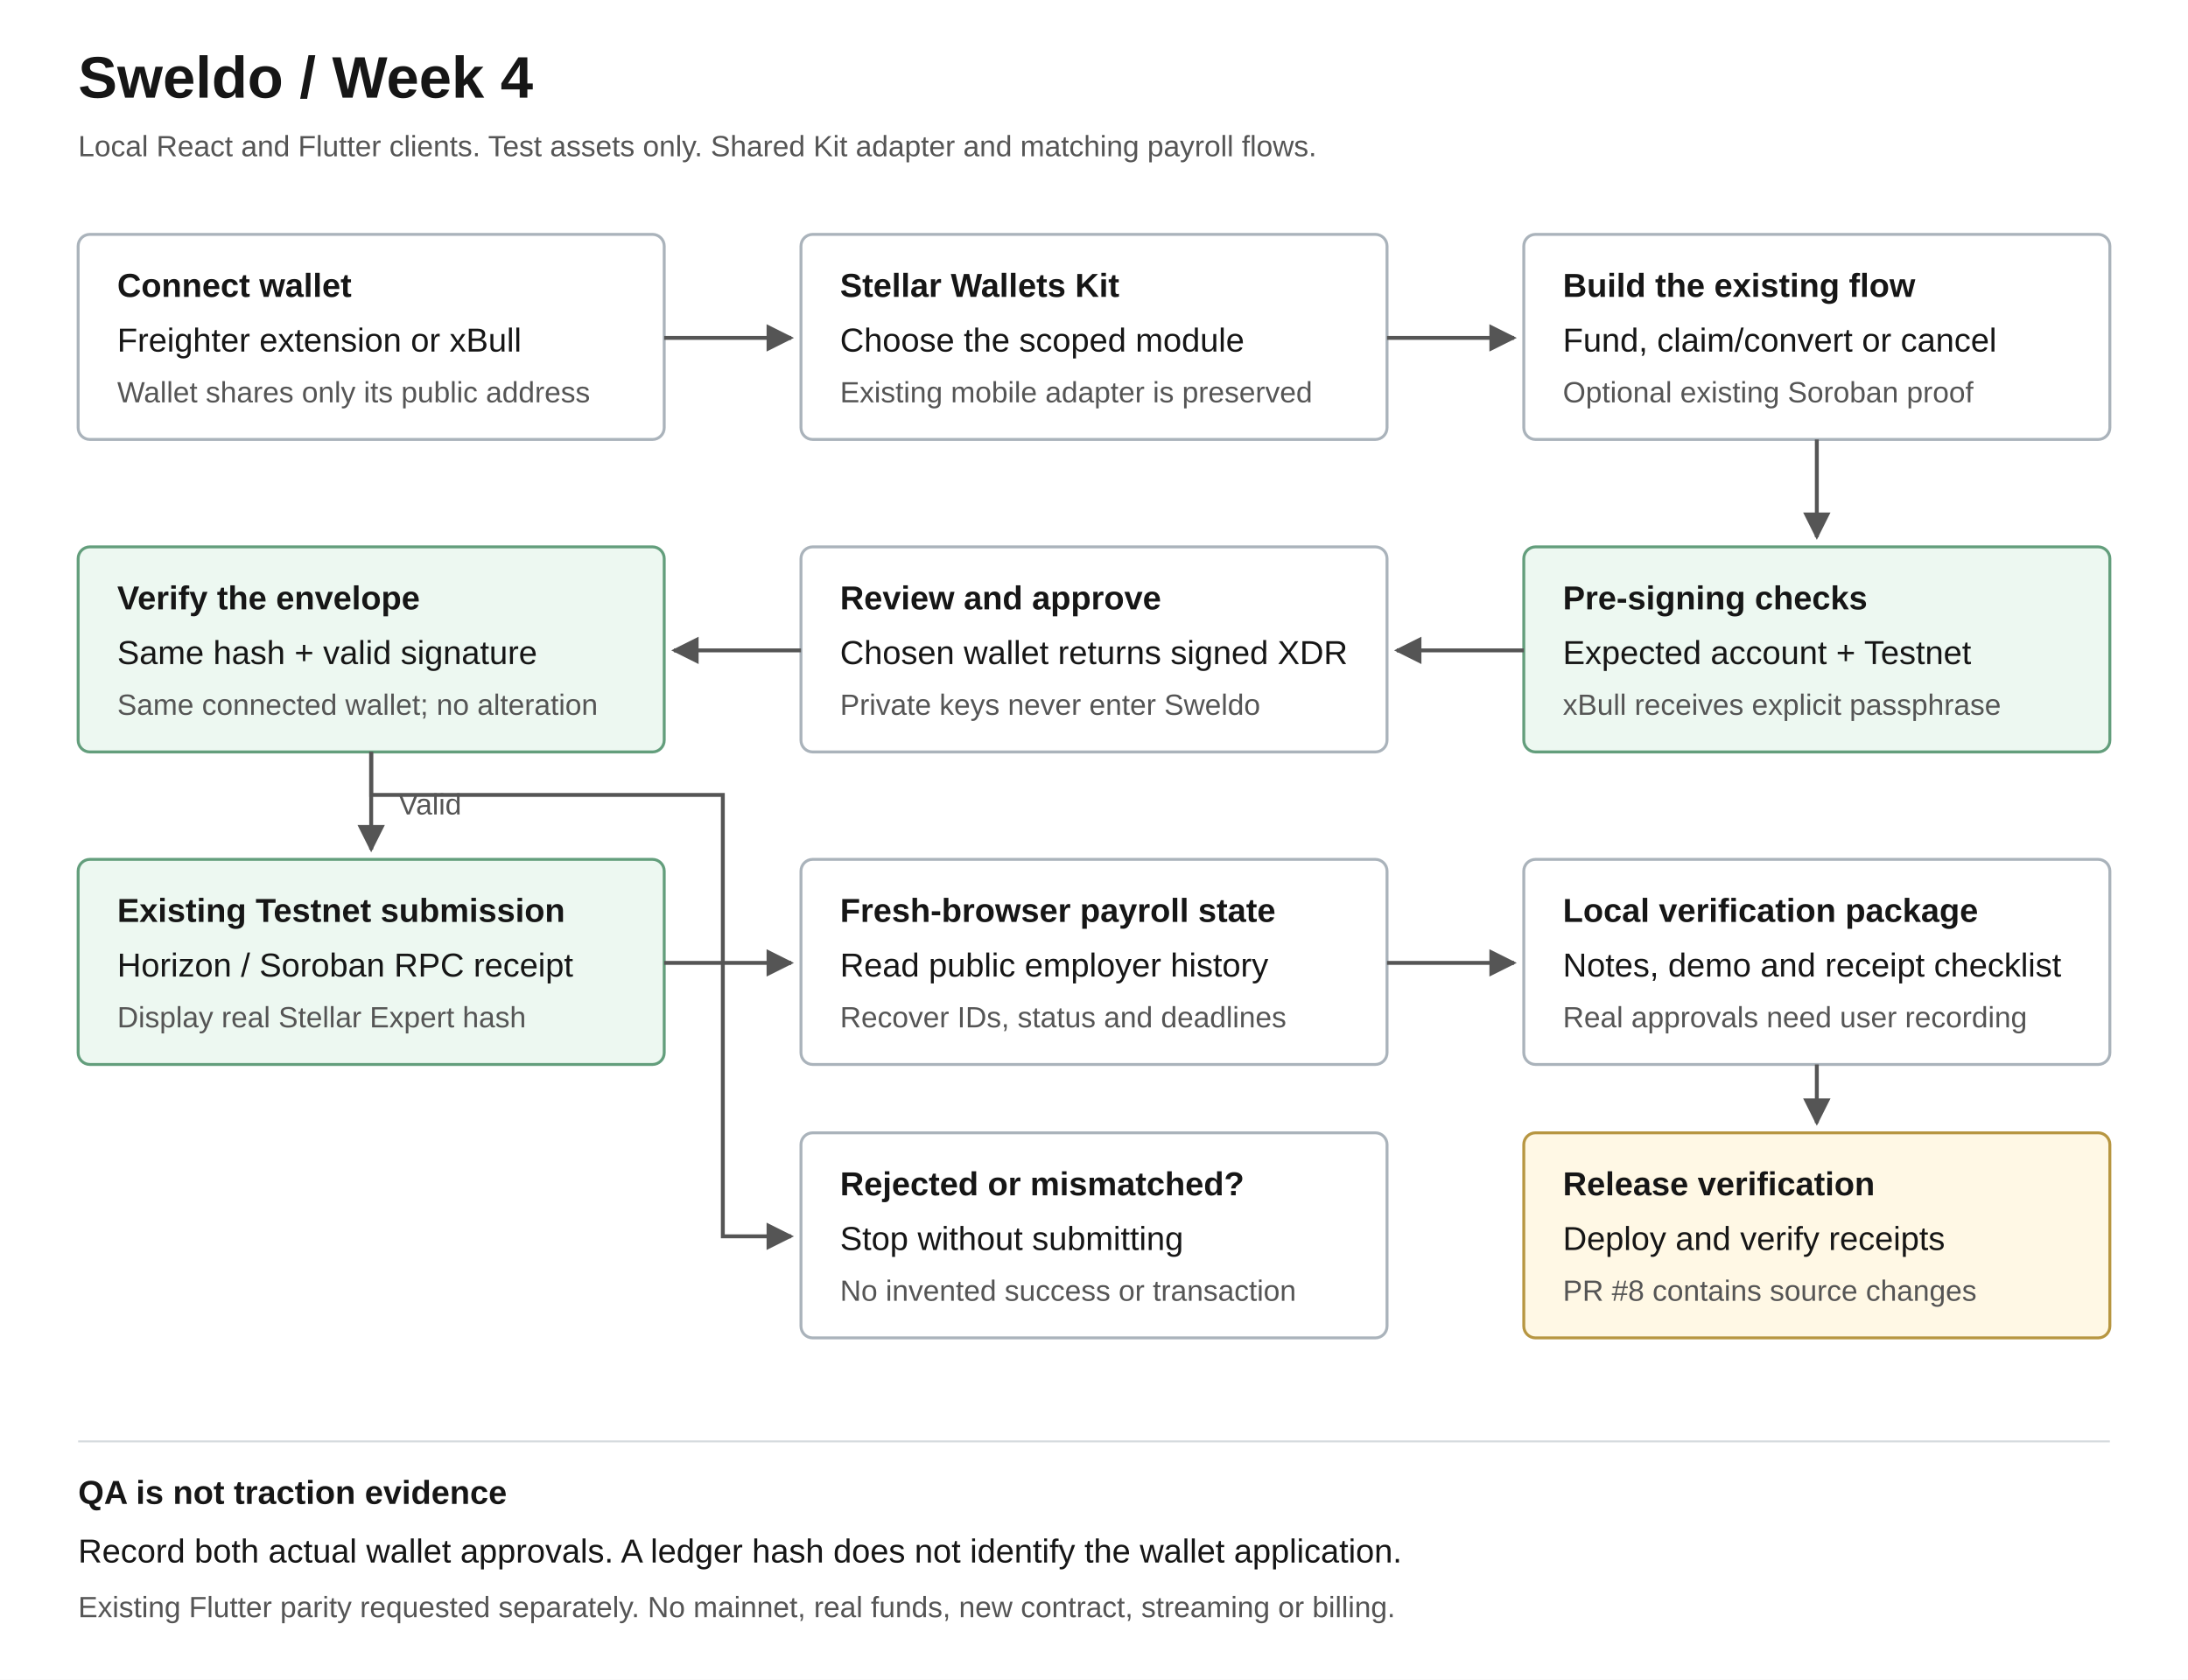
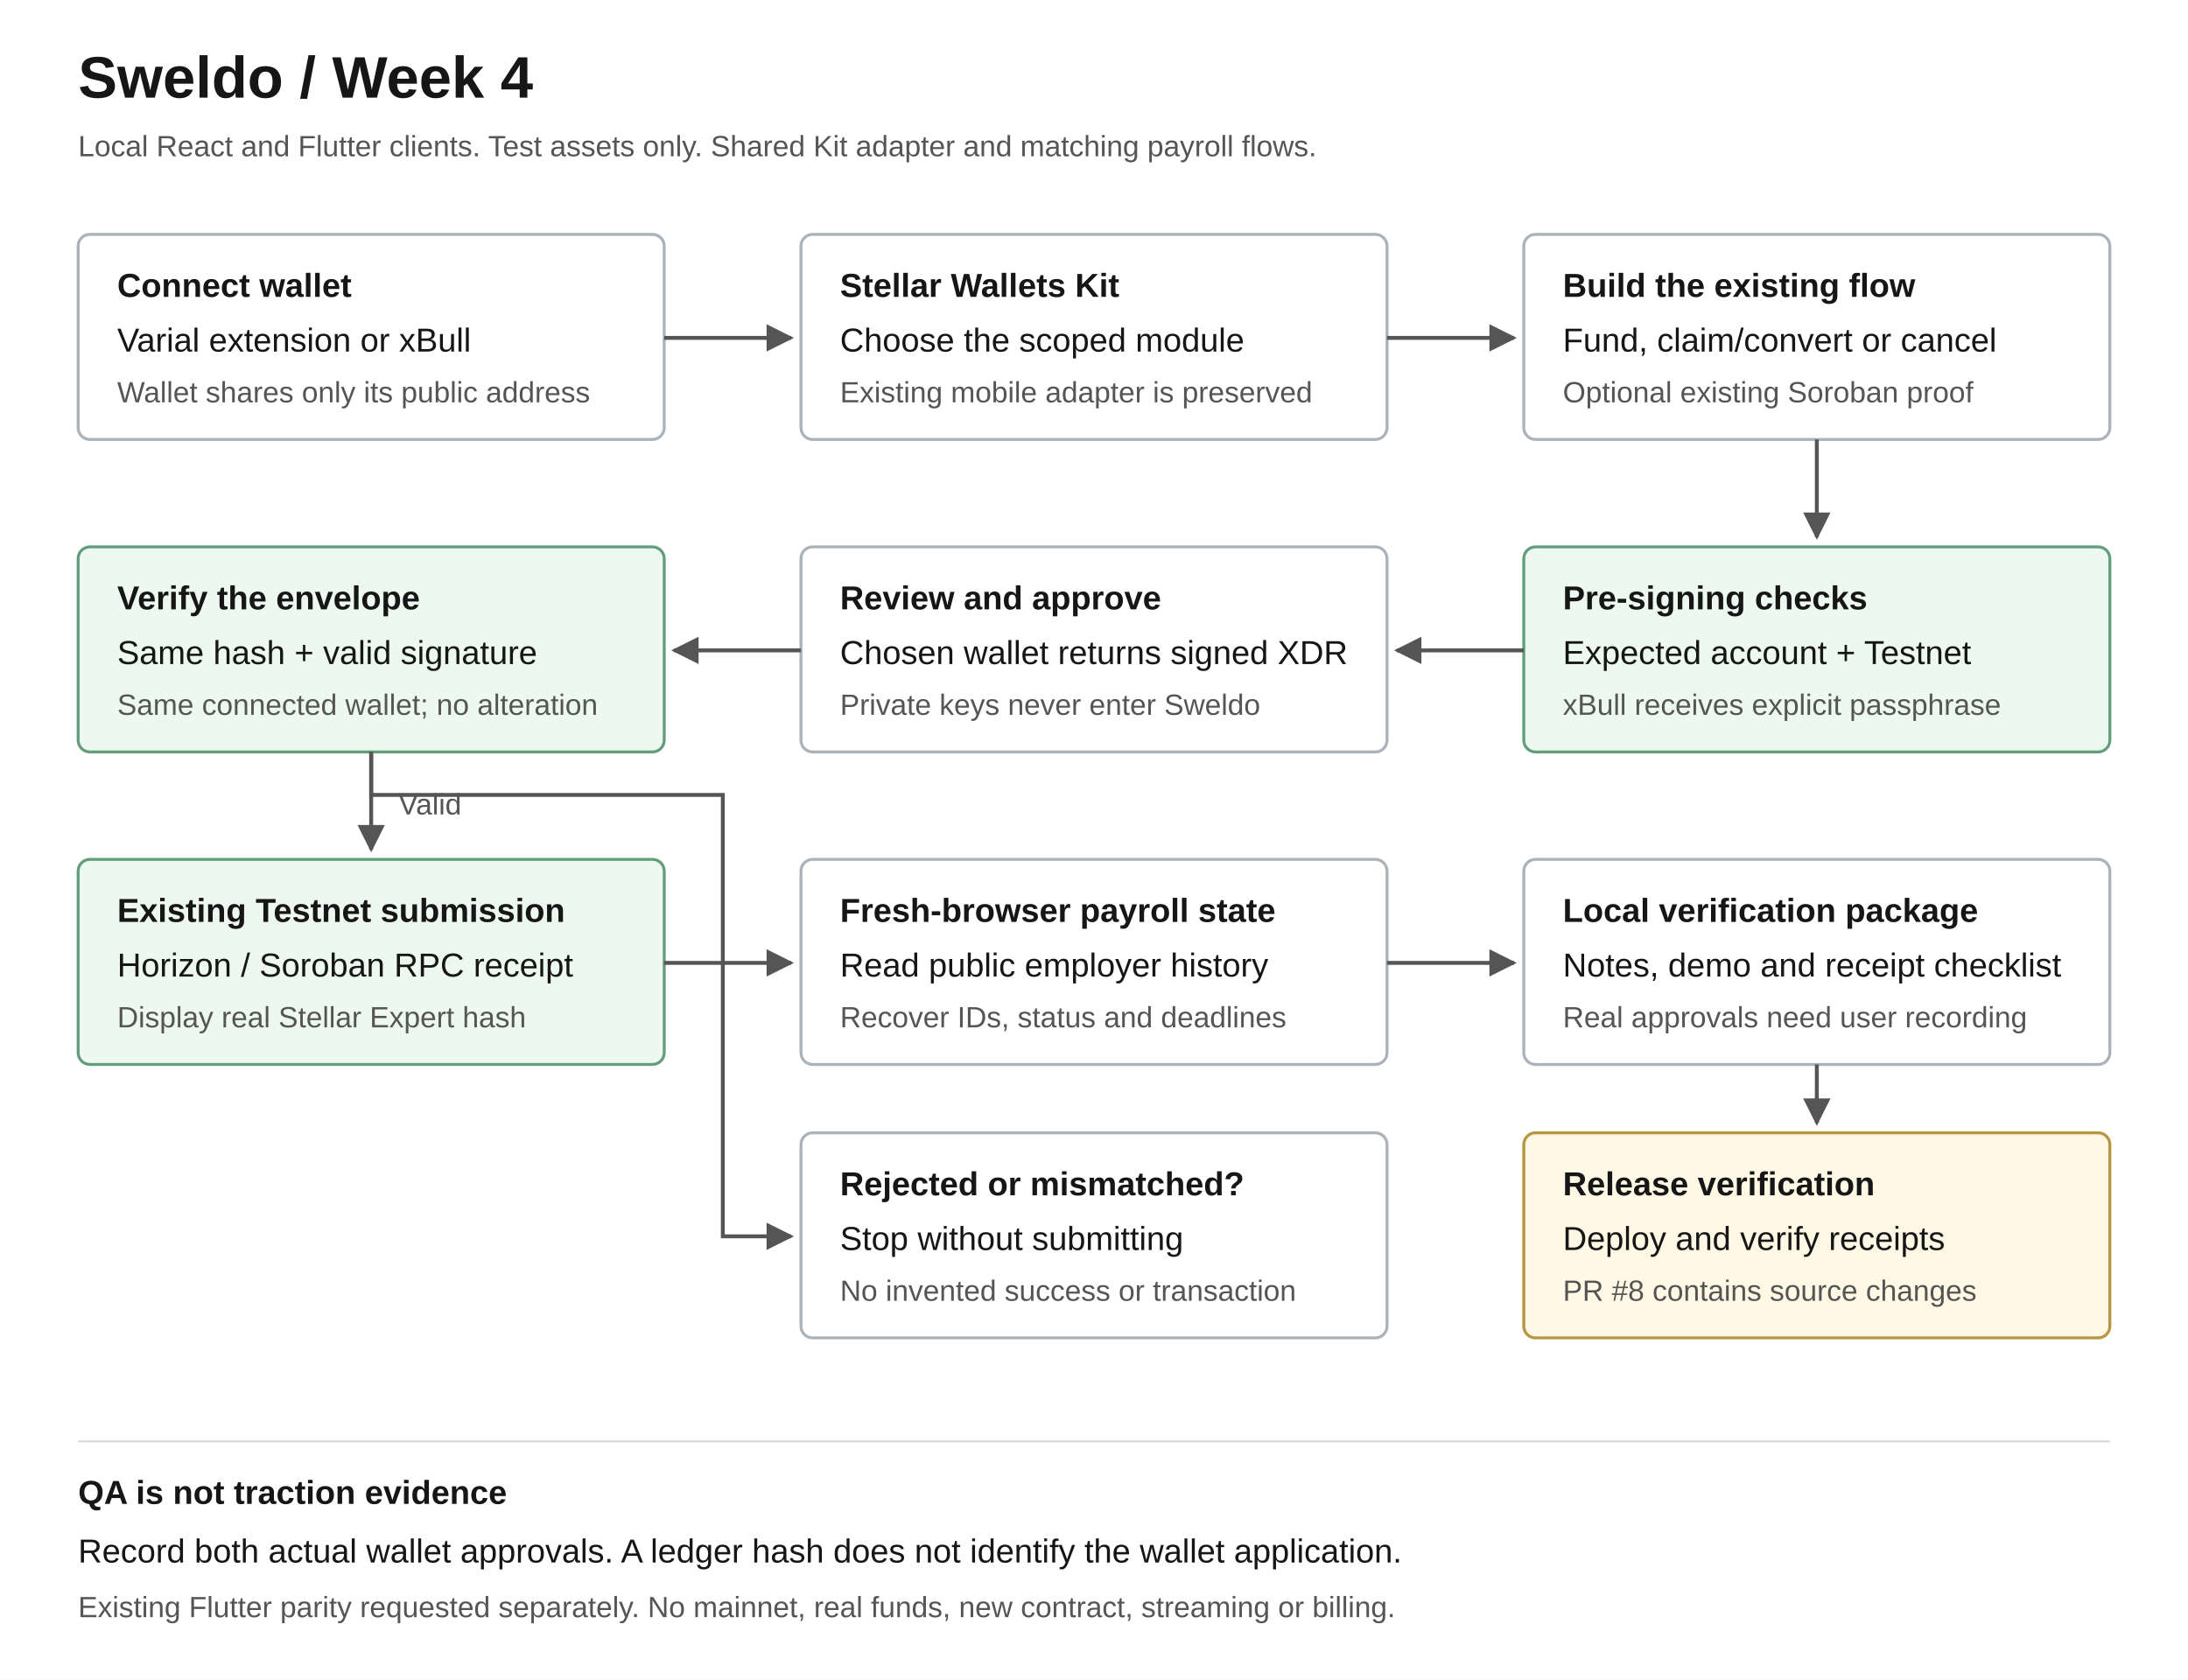
<svg xmlns="http://www.w3.org/2000/svg" width="1120" height="860" viewBox="0 0 1120 860" role="img" aria-labelledby="title desc">
  <defs>
    <marker id="arrow" viewBox="0 0 10 10" refX="9" refY="5" markerWidth="7" markerHeight="7" orient="auto-start-reverse">
      <path d="M0 0L10 5L0 10Z" fill="#555" />
    </marker>
    <style>text{font-family:Arial,sans-serif;fill:#161616;font-size:17px}.heading{font-size:30px;font-weight:700}.sub{font-size:15px;fill:#555}.label{font-weight:700}.box{fill:#fff;stroke:#aab3bb;stroke-width:1.5}.check{fill:#edf8f1;stroke:#639e7c;stroke-width:1.5}.pending{fill:#fff8e5;stroke:#b79641;stroke-width:1.5}.arrow{fill:none;stroke:#555;stroke-width:2;marker-end:url(#arrow)}</style>
  </defs>
  <rect width="1120" height="860" fill="#fff" />
  <text x="40" y="50" class="heading">Sweldo / Week 4</text>
  <text x="40" y="80" class="sub">Local React and Flutter clients. Test assets only. Shared Kit adapter and matching payroll flows.</text>
  <rect x="40" y="120" width="300" height="105" rx="6" class="box" />
  <text x="60" y="152" class="label">Connect wallet</text>
-   <text x="60" y="180">Freighter extension or xBull</text>
+   <text x="60" y="180">Varial extension or xBull</text>
  <text x="60" y="206" class="sub">Wallet shares only its public address</text>
  <path d="M340 173H405" class="arrow" />
  <rect x="410" y="120" width="300" height="105" rx="6" class="box" />
  <text x="430" y="152" class="label">Stellar Wallets Kit</text>
  <text x="430" y="180">Choose the scoped module</text>
  <text x="430" y="206" class="sub">Existing mobile adapter is preserved</text>
  <path d="M710 173H775" class="arrow" />
  <rect x="780" y="120" width="300" height="105" rx="6" class="box" />
  <text x="800" y="152" class="label">Build the existing flow</text>
  <text x="800" y="180">Fund, claim/convert or cancel</text>
  <text x="800" y="206" class="sub">Optional existing Soroban proof</text>
  <path d="M930 225V275" class="arrow" />
  <rect x="780" y="280" width="300" height="105" rx="6" class="check" />
  <text x="800" y="312" class="label">Pre-signing checks</text>
  <text x="800" y="340">Expected account + Testnet</text>
  <text x="800" y="366" class="sub">xBull receives explicit passphrase</text>
  <path d="M780 333H715" class="arrow" />
  <rect x="410" y="280" width="300" height="105" rx="6" class="box" />
  <text x="430" y="312" class="label">Review and approve</text>
  <text x="430" y="340">Chosen wallet returns signed XDR</text>
  <text x="430" y="366" class="sub">Private keys never enter Sweldo</text>
  <path d="M410 333H345" class="arrow" />
  <rect x="40" y="280" width="300" height="105" rx="6" class="check" />
  <text x="60" y="312" class="label">Verify the envelope</text>
  <text x="60" y="340">Same hash + valid signature</text>
  <text x="60" y="366" class="sub">Same connected wallet; no alteration</text>
  <path d="M190 385V435" class="arrow" />
  <text x="204" y="417" class="sub">Valid</text>
  <rect x="40" y="440" width="300" height="105" rx="6" class="check" />
  <text x="60" y="472" class="label">Existing Testnet submission</text>
  <text x="60" y="500">Horizon / Soroban RPC receipt</text>
  <text x="60" y="526" class="sub">Display real Stellar Expert hash</text>
  <path d="M340 493H405" class="arrow" />
  <rect x="410" y="440" width="300" height="105" rx="6" class="box" />
  <text x="430" y="472" class="label">Fresh-browser payroll state</text>
  <text x="430" y="500">Read public employer history</text>
  <text x="430" y="526" class="sub">Recover IDs, status and deadlines</text>
  <path d="M710 493H775" class="arrow" />
  <rect x="780" y="440" width="300" height="105" rx="6" class="box" />
  <text x="800" y="472" class="label">Local verification package</text>
  <text x="800" y="500">Notes, demo and receipt checklist</text>
  <text x="800" y="526" class="sub">Real approvals need user recording</text>
  <path d="M190 385V407H370V633H405" class="arrow" />
  <rect x="410" y="580" width="300" height="105" rx="6" class="box" />
  <text x="430" y="612" class="label">Rejected or mismatched?</text>
  <text x="430" y="640">Stop without submitting</text>
  <text x="430" y="666" class="sub">No invented success or transaction</text>
  <path d="M930 545V575" class="arrow" />
  <rect x="780" y="580" width="300" height="105" rx="6" class="pending" />
  <text x="800" y="612" class="label">Release verification</text>
  <text x="800" y="640">Deploy and verify receipts</text>
  <text x="800" y="666" class="sub">PR #8 contains source changes</text>
  <path d="M40 738H1080" stroke="#d5dadd" />
  <text x="40" y="770" class="label">QA is not traction evidence</text>
  <text x="40" y="800">Record both actual wallet approvals. A ledger hash does not identify the wallet application.</text>
  <text x="40" y="828" class="sub">Existing Flutter parity requested separately. No mainnet, real funds, new contract, streaming or billing.</text>
</svg>
